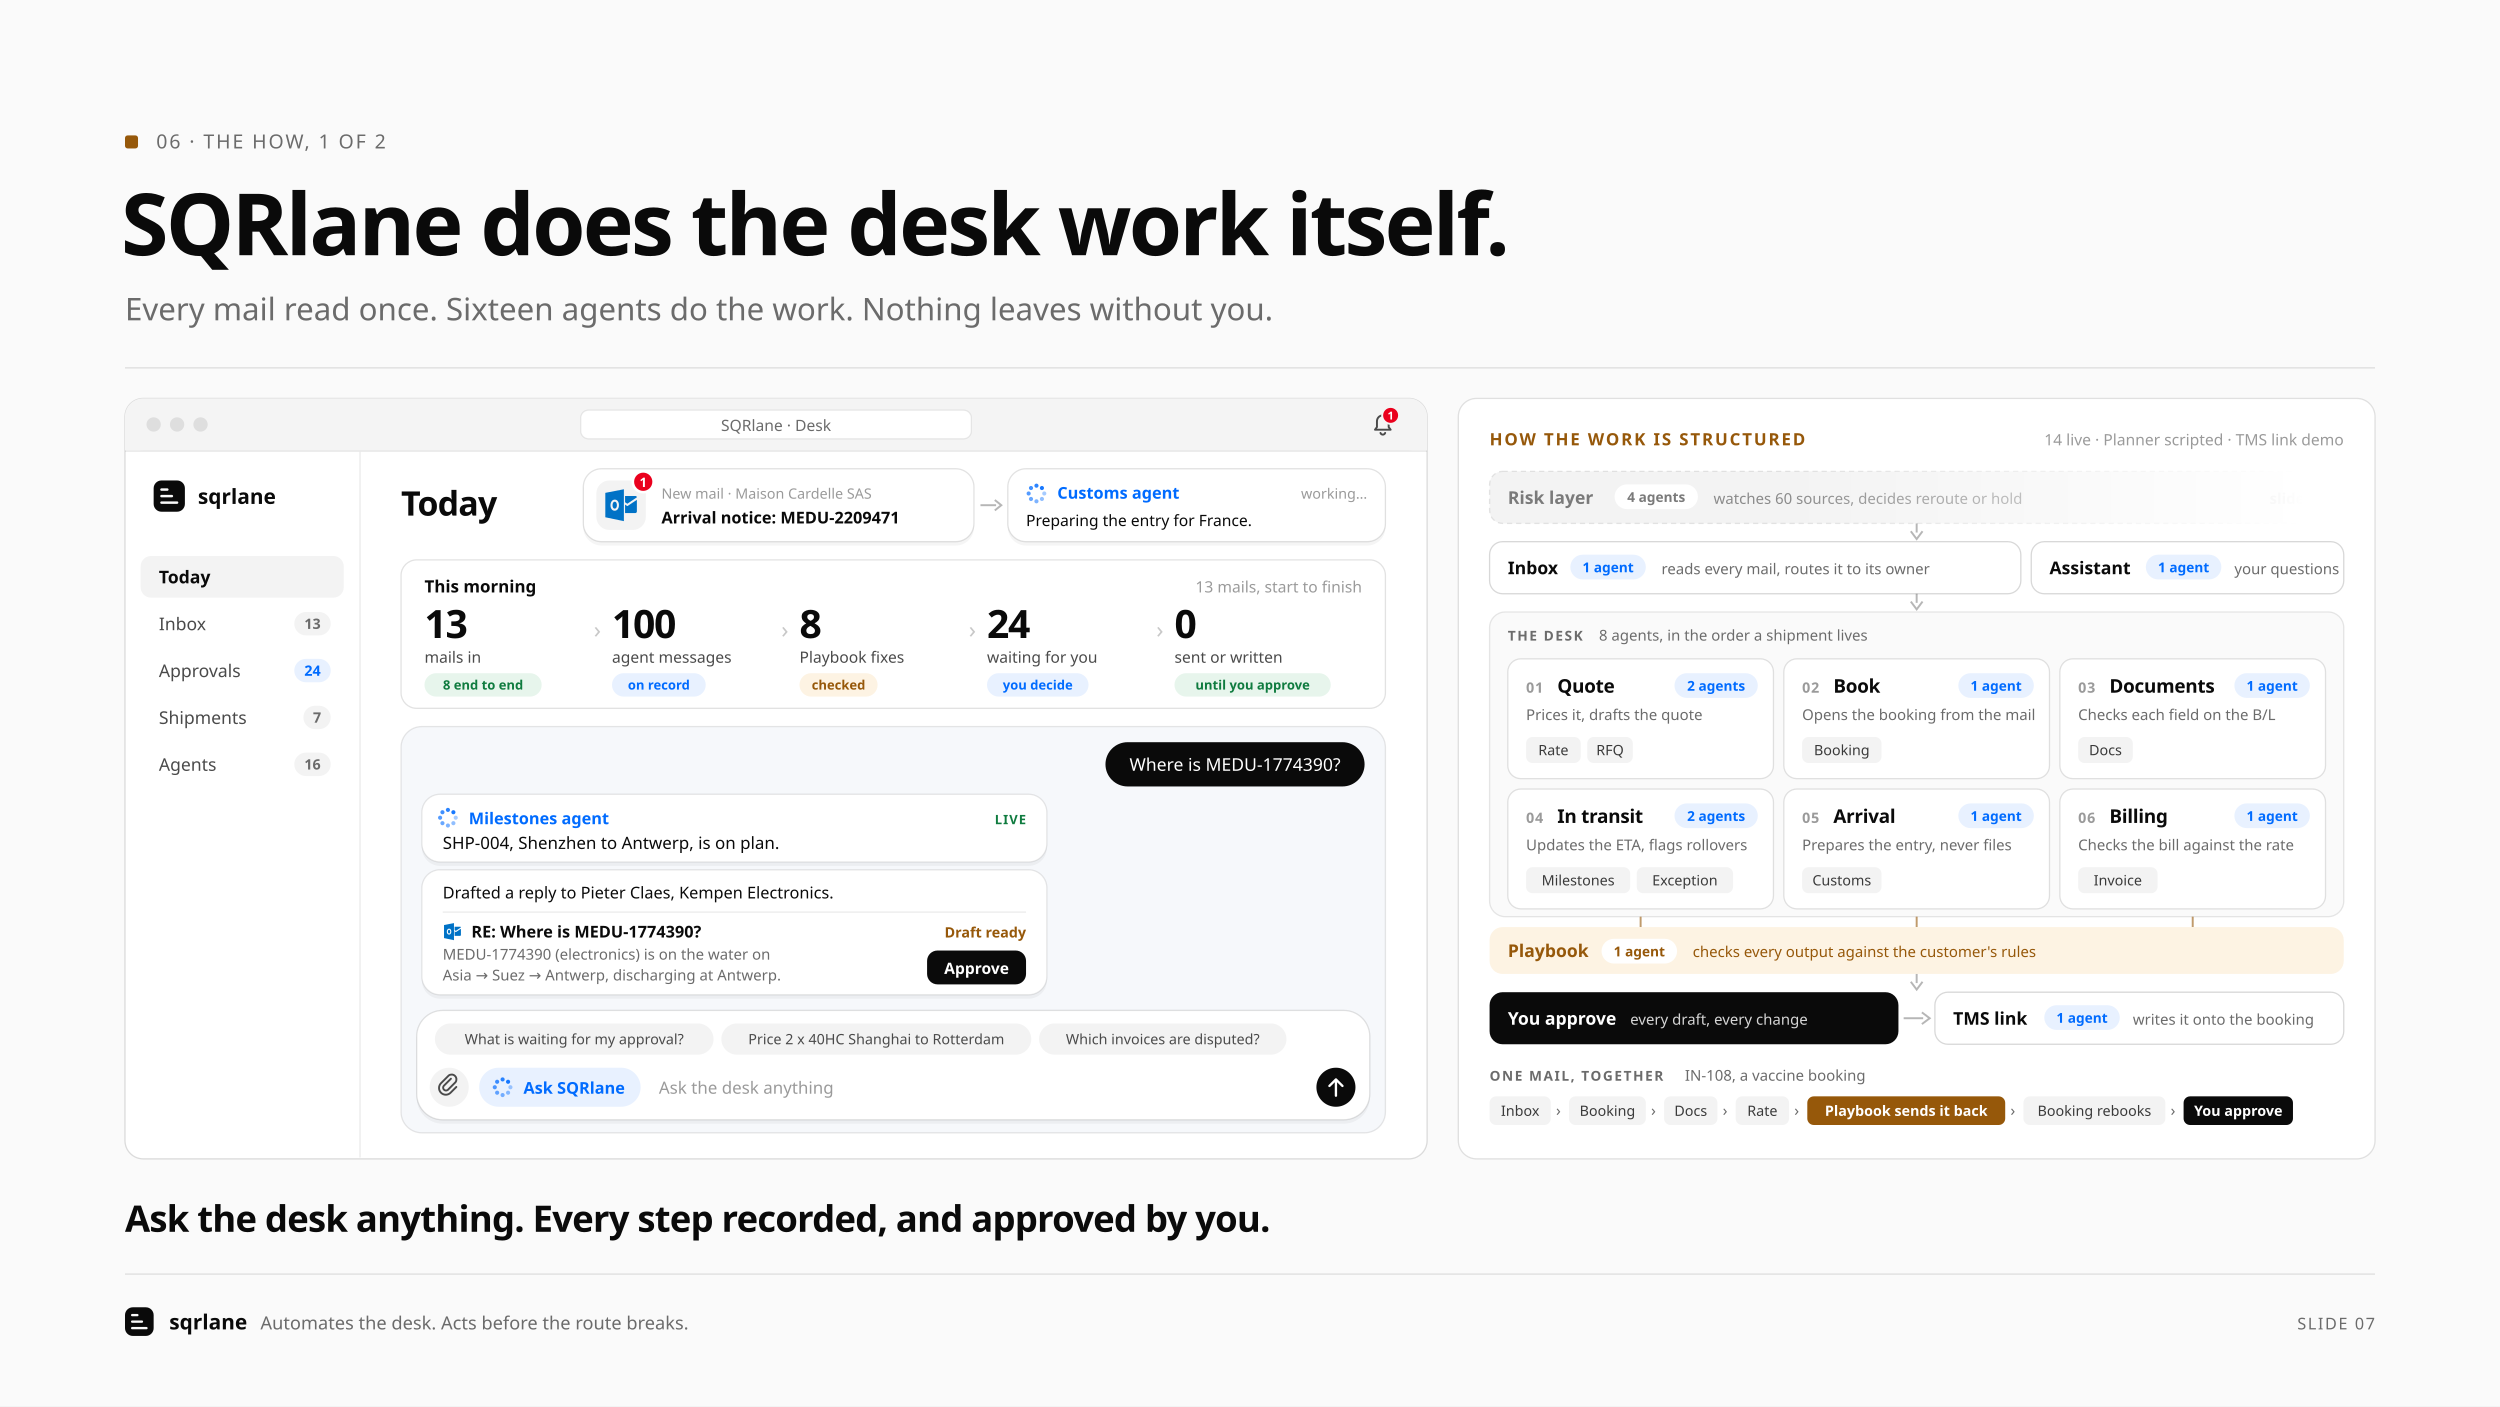
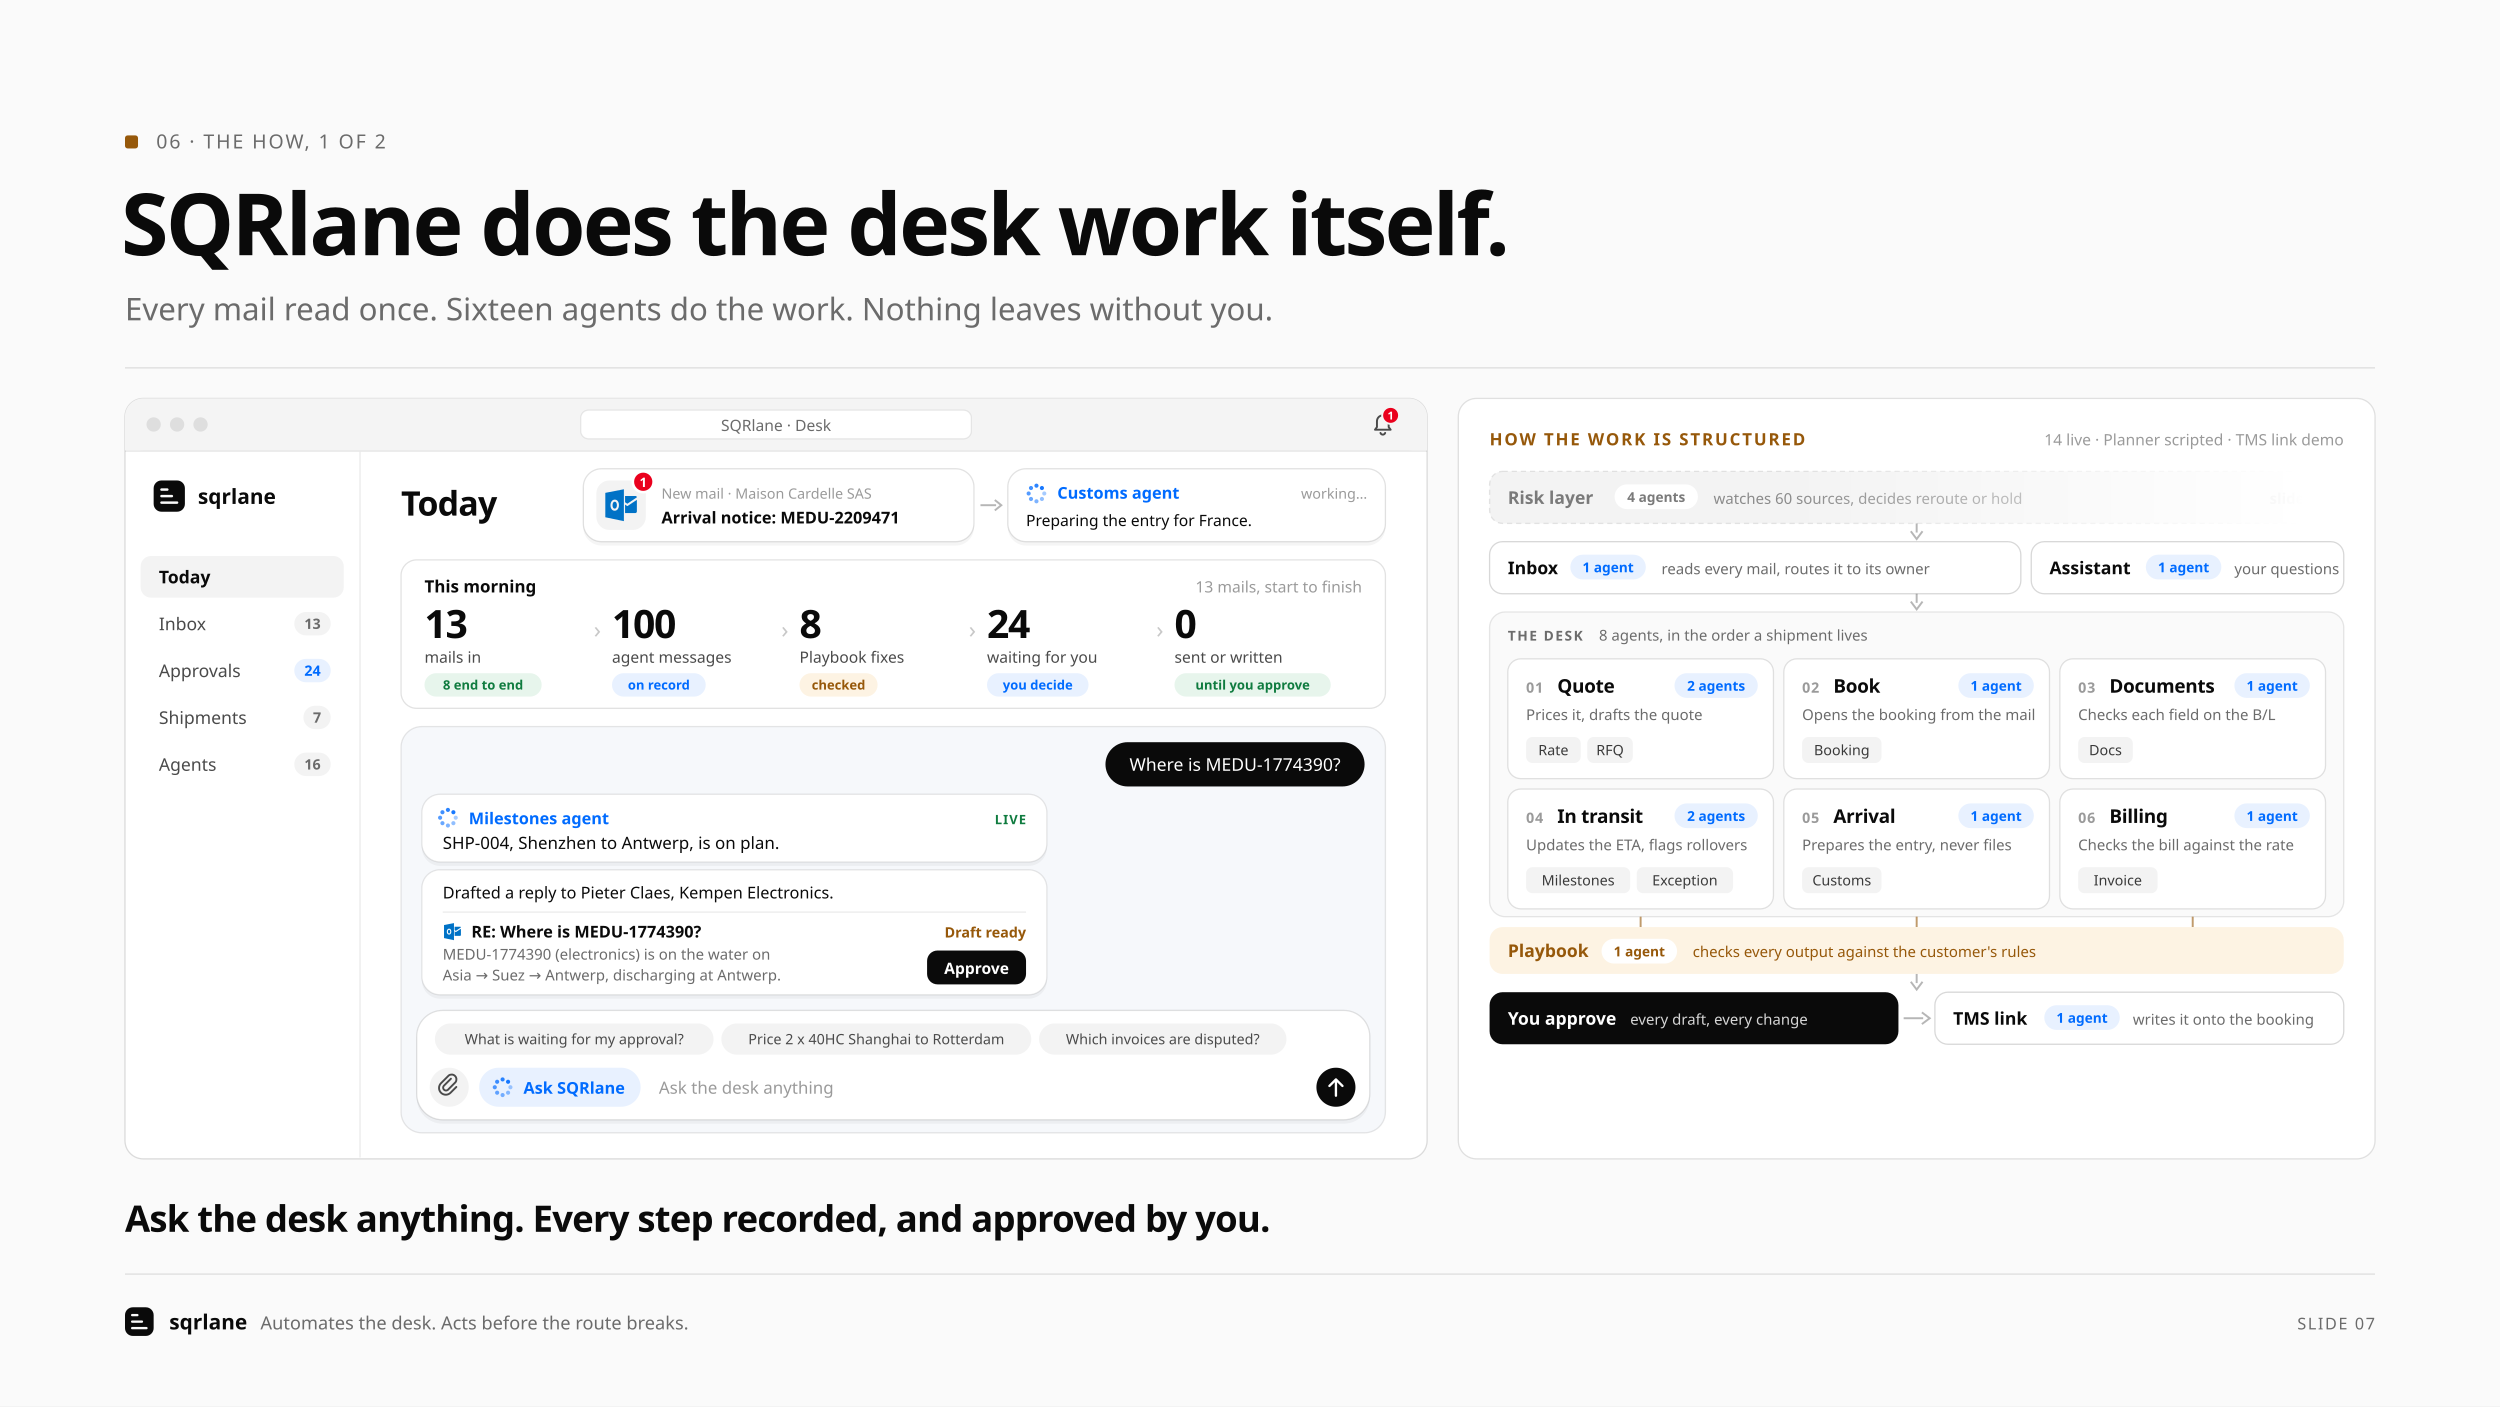
<svg xmlns="http://www.w3.org/2000/svg" width="1920" height="1080" viewBox="0 0 1920 1080">
  <rect id="background" x="0" y="0" width="1920" height="1080" fill="#FAFAFA" />
  <g id="header">
    <rect x="96" y="104" width="10" height="10" rx="2" fill="#96580A" />
    <text x="120" y="114" font-family="Geist" font-size="15" font-weight="500" fill="#6B6B6B" letter-spacing="1.44">06 · THE HOW, 1 OF 2</text>
    <text x="93" y="196" font-family="Geist" font-size="66" font-weight="600" fill="#0A0A0A" letter-spacing="-2">SQRlane does the desk work itself.</text>
    <text x="96" y="246" font-family="Geist" font-size="24" font-weight="400" fill="#6B6B6B">Every mail read once. Sixteen agents do the work. Nothing leaves without you.</text>
    <rect x="96" y="282" width="1728" height="1" fill="#0A0A0A" fill-opacity="0.12" />
  </g>
  <g id="dashboard">
    <rect x="96" y="306" width="1000" height="584" rx="14" fill="#FFFFFF" stroke="#0A0A0A" stroke-opacity="0.14" />
    <g id="window-bar">
      <rect x="96" y="306" width="1000" height="40" rx="14" fill="#F4F4F4" />
      <rect x="96" y="332" width="1000" height="14" fill="#F4F4F4" />
      <rect x="96" y="346" width="1000" height="1" fill="#0A0A0A" fill-opacity="0.09" />
      <circle cx="118" cy="326" r="5.5" fill="#DEDEDE" />
      <circle cx="136" cy="326" r="5.5" fill="#DEDEDE" />
      <circle cx="154" cy="326" r="5.5" fill="#DEDEDE" />
      <rect x="446.0" y="315" width="300" height="22" rx="6" fill="#FFFFFF" stroke="#0A0A0A" stroke-opacity="0.08" />
      <text x="596.0" y="331" font-family="Geist" font-size="12" font-weight="500" fill="#6B6B6B" text-anchor="middle">SQRlane · Desk</text>
    </g>
    <g id="sidebar">
      <rect x="276" y="347" width="1" height="542" fill="#0A0A0A" fill-opacity="0.08" />
      <rect x="118" y="369" width="24" height="24" rx="6" fill="#0A0A0A" />
      <path d="M124 386h12 M124 381h8 M124 376h4.5" stroke="#FAFAFA" stroke-width="1.9" stroke-linecap="round" fill="none" />
      <text x="152" y="387" font-family="Geist" font-size="16" font-weight="600" fill="#0A0A0A">sqrlane</text>
      <rect x="108" y="427" width="156" height="32" rx="8" fill="#F3F3F3" />
      <text x="122" y="448" font-family="Geist" font-size="13.5" font-weight="600" fill="#0A0A0A">Today</text>
      <text x="122" y="484" font-family="Geist" font-size="13.5" font-weight="500" fill="#4A4A4A">Inbox</text>
      <rect x="226" y="470" width="28" height="18" rx="9" fill="#F3F3F3" />
      <text x="240.0" y="483" font-family="Geist" font-size="11" font-weight="600" fill="#6B6B6B" text-anchor="middle">13</text>
      <text x="122" y="520" font-family="Geist" font-size="13.5" font-weight="500" fill="#4A4A4A">Approvals</text>
      <rect x="226" y="506" width="28" height="18" rx="9" fill="#E8F1FF" />
      <text x="240.0" y="519" font-family="Geist" font-size="11" font-weight="600" fill="#006BFF" text-anchor="middle">24</text>
      <text x="122" y="556" font-family="Geist" font-size="13.5" font-weight="500" fill="#4A4A4A">Shipments</text>
      <rect x="233" y="542" width="21" height="18" rx="9" fill="#F3F3F3" />
      <text x="243.5" y="555" font-family="Geist" font-size="11" font-weight="600" fill="#6B6B6B" text-anchor="middle">7</text>
      <text x="122" y="592" font-family="Geist" font-size="13.5" font-weight="500" fill="#4A4A4A">Agents</text>
      <rect x="226" y="578" width="28" height="18" rx="9" fill="#F3F3F3" />
      <text x="240.0" y="591" font-family="Geist" font-size="11" font-weight="600" fill="#6B6B6B" text-anchor="middle">16</text>
    </g>
    <g id="notifications">
      <path d="M1056 330 h12 l-1.5 -2 v-4.5 a4.5 4.5 0 0 0 -9 0 v4.5 z M1060.2 332.5 a1.9 1.9 0 0 0 3.6 0" stroke="#4A4A4A" stroke-width="1.5" fill="none" stroke-linejoin="round" stroke-linecap="round" />
      <circle cx="1068" cy="319" r="6.5" fill="#EA001D" stroke="#F4F4F4" stroke-width="1.5" />
      <text x="1068" y="322.2" font-family="Geist" font-size="8.5" font-weight="700" fill="#FFFFFF" text-anchor="middle">1</text>
    </g>
    <g id="page-header">
      <text x="308" y="396" font-family="Geist" font-size="26" font-weight="600" fill="#0A0A0A" letter-spacing="-0.6">Today</text>
    </g>
    <g id="popup-mail">
      <rect x="448" y="363" width="300" height="56" rx="14" fill="#0A0A0A" fill-opacity="0.04" />
      <rect x="448" y="360" width="300" height="56" rx="14" fill="#FFFFFF" stroke="#0A0A0A" stroke-opacity="0.12" />
      <rect x="458" y="369" width="38" height="38" rx="10" fill="#F3F3F3" />
      <g id="mark-outlook" transform="translate(463.0 374.0) scale(0.875)">
        <path fill="#0072c6" d="M19.484 7.937v5.477l1.916 1.205a.5.5 0 0 0 .21 0l8.238-5.554a1.174 1.174 0 0 0-.959-1.128Z" />
        <path fill="#0072c6" d="m19.484 15.457l1.747 1.2a.52.52 0 0 0 .543 0c-.3.181 8.073-5.378 8.073-5.378v10.066a1.408 1.408 0 0 1-1.49 1.555h-8.874zm-9.044-2.525a1.61 1.61 0 0 0-1.42.838a4.13 4.13 0 0 0-.526 2.218A4.05 4.05 0 0 0 9.02 18.2a1.6 1.6 0 0 0 2.771.022a4 4 0 0 0 .515-2.2a4.37 4.37 0 0 0-.5-2.281a1.54 1.54 0 0 0-1.366-.809" />
        <path fill="#0072c6" d="M2.153 5.155v21.427L18.453 30V2Zm10.908 14.336a3.23 3.23 0 0 1-2.7 1.361a3.19 3.19 0 0 1-2.64-1.318A5.46 5.46 0 0 1 6.706 16.1a5.87 5.87 0 0 1 1.036-3.616a3.27 3.27 0 0 1 2.744-1.384a3.12 3.12 0 0 1 2.61 1.321a5.64 5.64 0 0 1 1 3.484a5.76 5.76 0 0 1-1.035 3.586" />
      </g>
      <circle cx="494" cy="370" r="8" fill="#EA001D" stroke="#FFFFFF" stroke-width="2" />
      <text x="494" y="374" font-family="Geist" font-size="10" font-weight="700" fill="#FFFFFF" text-anchor="middle">1</text>
      <text x="508" y="383" font-family="Geist" font-size="11" font-weight="500" fill="#9A9A9A">New mail · Maison Cardelle SAS</text>
      <text x="508" y="402" font-family="Geist" font-size="12.5" font-weight="600" fill="#0A0A0A">Arrival notice: MEDU-2209471</text>
    </g>
    <path d="M753 388.0 L765 388.0" stroke="#0A0A0A" stroke-opacity="0.3" stroke-width="1.5" fill="none" />
    <path d="M764 384.0 L769 388.0 L764 392.0" stroke="#0A0A0A" stroke-opacity="0.3" stroke-width="1.5" fill="none" />
    <g id="popup-agent">
      <rect x="774" y="363" width="290" height="56" rx="14" fill="#0A0A0A" fill-opacity="0.04" />
      <rect x="774" y="360" width="290" height="56" rx="14" fill="#FFFFFF" stroke="#0A0A0A" stroke-opacity="0.12" />
      <circle cx="802.0" cy="379.0" r="1.6" fill="#006BFF" fill-opacity="0.35" />
      <circle cx="800.2" cy="383.2" r="1.6" fill="#006BFF" fill-opacity="0.43" />
      <circle cx="796.0" cy="385.0" r="1.6" fill="#006BFF" fill-opacity="0.51" />
      <circle cx="791.8" cy="383.2" r="1.6" fill="#006BFF" fill-opacity="0.59" />
      <circle cx="790.0" cy="379.0" r="1.6" fill="#006BFF" fill-opacity="0.67" />
      <circle cx="791.8" cy="374.8" r="1.6" fill="#006BFF" fill-opacity="0.75" />
      <circle cx="796.0" cy="373.0" r="1.6" fill="#006BFF" fill-opacity="0.83" />
      <circle cx="800.2" cy="374.8" r="1.6" fill="#006BFF" fill-opacity="0.91" />
      <text x="812" y="383" font-family="Geist" font-size="12.5" font-weight="600" fill="#006BFF">Customs agent</text>
      <text x="1050" y="383" font-family="Geist" font-size="11" font-weight="500" fill="#9A9A9A" text-anchor="end">working…</text>
      <text x="788" y="404" font-family="Geist" font-size="12" font-weight="400" fill="#0A0A0A">Preparing the entry for France.</text>
    </g>
    <g id="the-morning">
      <rect x="308" y="430" width="756" height="114" rx="12" fill="#FFFFFF" stroke="#0A0A0A" stroke-opacity="0.12" />
      <text x="326" y="455" font-family="Geist" font-size="13" font-weight="600" fill="#0A0A0A">This morning</text>
      <text x="1046" y="455" font-family="Geist" font-size="12" font-weight="400" fill="#9A9A9A" text-anchor="end">13 mails, start to finish</text>
      <text x="326.0" y="490" font-family="Geist" font-size="30" font-weight="600" fill="#0A0A0A" letter-spacing="-1">13</text>
      <text x="326.0" y="509" font-family="Geist" font-size="12" font-weight="500" fill="#4A4A4A">mails in</text>
      <rect x="326.0" y="517" width="90" height="18" rx="9.0" fill="#E7F5EC" />
      <text x="371.0" y="529.6" font-family="Geist" font-size="10" font-weight="600" fill="#0F7B3F" text-anchor="middle">8 end to end</text>
      <text x="456.0" y="490" font-family="Geist" font-size="18" font-weight="400" fill="#C8C8C8">›</text>
      <text x="470.0" y="490" font-family="Geist" font-size="30" font-weight="600" fill="#0A0A0A" letter-spacing="-1">100</text>
      <text x="470.0" y="509" font-family="Geist" font-size="12" font-weight="500" fill="#4A4A4A">agent messages</text>
      <rect x="470.0" y="517" width="72" height="18" rx="9.0" fill="#E8F1FF" />
      <text x="506.0" y="529.6" font-family="Geist" font-size="10" font-weight="600" fill="#006BFF" text-anchor="middle">on record</text>
      <text x="600.0" y="490" font-family="Geist" font-size="18" font-weight="400" fill="#C8C8C8">›</text>
      <text x="614.0" y="490" font-family="Geist" font-size="30" font-weight="600" fill="#0A0A0A" letter-spacing="-1">8</text>
      <text x="614.0" y="509" font-family="Geist" font-size="12" font-weight="500" fill="#4A4A4A">Playbook fixes</text>
      <rect x="614.0" y="517" width="60" height="18" rx="9.0" fill="#FDF3E3" />
      <text x="644.0" y="529.6" font-family="Geist" font-size="10" font-weight="600" fill="#96580A" text-anchor="middle">checked</text>
      <text x="744.0" y="490" font-family="Geist" font-size="18" font-weight="400" fill="#C8C8C8">›</text>
      <text x="758.0" y="490" font-family="Geist" font-size="30" font-weight="600" fill="#0A0A0A" letter-spacing="-1">24</text>
      <text x="758.0" y="509" font-family="Geist" font-size="12" font-weight="500" fill="#4A4A4A">waiting for you</text>
      <rect x="758.0" y="517" width="78" height="18" rx="9.0" fill="#E8F1FF" />
      <text x="797.0" y="529.6" font-family="Geist" font-size="10" font-weight="600" fill="#006BFF" text-anchor="middle">you decide</text>
      <text x="888.0" y="490" font-family="Geist" font-size="18" font-weight="400" fill="#C8C8C8">›</text>
      <text x="902.0" y="490" font-family="Geist" font-size="30" font-weight="600" fill="#0A0A0A" letter-spacing="-1">0</text>
      <text x="902.0" y="509" font-family="Geist" font-size="12" font-weight="500" fill="#4A4A4A">sent or written</text>
      <rect x="902.0" y="517" width="120" height="18" rx="9.0" fill="#E7F5EC" />
      <text x="962.0" y="529.6" font-family="Geist" font-size="10" font-weight="600" fill="#0F7B3F" text-anchor="middle">until you approve</text>
    </g>
    <g id="chat-window">
      <rect x="308" y="558" width="756" height="312" rx="16" fill="#F6F8FB" stroke="#0A0A0A" stroke-opacity="0.10" />
      <g id="chat-question">
        <rect x="849" y="570" width="199" height="34" rx="17" fill="#0A0A0A" />
        <text x="948.5" y="592" font-family="Geist" font-size="13.5" font-weight="500" fill="#FFFFFF" text-anchor="middle">Where is MEDU-1774390?</text>
      </g>
      <g id="chat-answer">
        <rect x="324" y="613" width="480" height="52" rx="14" fill="#0A0A0A" fill-opacity="0.04" />
        <rect x="324" y="610" width="480" height="52" rx="14" fill="#FFFFFF" stroke="#0A0A0A" stroke-opacity="0.1" />
        <circle cx="350.0" cy="628.0" r="1.6" fill="#006BFF" fill-opacity="0.35" />
        <circle cx="348.2" cy="632.2" r="1.6" fill="#006BFF" fill-opacity="0.43" />
        <circle cx="344.0" cy="634.0" r="1.6" fill="#006BFF" fill-opacity="0.51" />
        <circle cx="339.8" cy="632.2" r="1.6" fill="#006BFF" fill-opacity="0.59" />
        <circle cx="338.0" cy="628.0" r="1.6" fill="#006BFF" fill-opacity="0.67" />
        <circle cx="339.8" cy="623.8" r="1.6" fill="#006BFF" fill-opacity="0.75" />
        <circle cx="344.0" cy="622.0" r="1.6" fill="#006BFF" fill-opacity="0.83" />
        <circle cx="348.2" cy="623.8" r="1.6" fill="#006BFF" fill-opacity="0.91" />
        <text x="360" y="633" font-family="Geist" font-size="12.5" font-weight="600" fill="#006BFF">Milestones agent</text>
        <text x="788" y="633" font-family="Geist" font-size="10" font-weight="700" fill="#0F7B3F" text-anchor="end" letter-spacing="0.8">LIVE</text>
        <text x="340" y="652" font-family="Geist" font-size="13" font-weight="400" fill="#0A0A0A">SHP-004, Shenzhen to Antwerp, is on plan.</text>
      </g>
      <g id="chat-draft">
        <rect x="324" y="671" width="480" height="96" rx="14" fill="#0A0A0A" fill-opacity="0.04" />
        <rect x="324" y="668" width="480" height="96" rx="14" fill="#FFFFFF" stroke="#0A0A0A" stroke-opacity="0.1" />
        <text x="340" y="690" font-family="Geist" font-size="12.5" font-weight="500" fill="#0A0A0A">Drafted a reply to Pieter Claes, Kempen Electronics.</text>
        <rect x="340" y="700" width="448" height="1" fill="#0A0A0A" fill-opacity="0.08" />
        <g id="mark-outlook" transform="translate(340.0 708.0) scale(0.4688)">
          <path fill="#0072c6" d="M19.484 7.937v5.477l1.916 1.205a.5.5 0 0 0 .21 0l8.238-5.554a1.174 1.174 0 0 0-.959-1.128Z" />
          <path fill="#0072c6" d="m19.484 15.457l1.747 1.2a.52.52 0 0 0 .543 0c-.3.181 8.073-5.378 8.073-5.378v10.066a1.408 1.408 0 0 1-1.49 1.555h-8.874zm-9.044-2.525a1.61 1.61 0 0 0-1.42.838a4.13 4.13 0 0 0-.526 2.218A4.05 4.05 0 0 0 9.02 18.2a1.6 1.6 0 0 0 2.771.022a4 4 0 0 0 .515-2.2a4.37 4.37 0 0 0-.5-2.281a1.54 1.54 0 0 0-1.366-.809" />
          <path fill="#0072c6" d="M2.153 5.155v21.427L18.453 30V2Zm10.908 14.336a3.23 3.23 0 0 1-2.7 1.361a3.19 3.19 0 0 1-2.64-1.318A5.46 5.46 0 0 1 6.706 16.1a5.87 5.87 0 0 1 1.036-3.616a3.27 3.27 0 0 1 2.744-1.384a3.12 3.12 0 0 1 2.61 1.321a5.64 5.64 0 0 1 1 3.484a5.76 5.76 0 0 1-1.035 3.586" />
        </g>
        <text x="362" y="720" font-family="Geist" font-size="12.5" font-weight="600" fill="#0A0A0A">RE: Where is MEDU-1774390?</text>
        <text x="340" y="737" font-family="Geist" font-size="11.5" font-weight="400" fill="#6B6B6B">MEDU-1774390 (electronics) is on the water on</text>
        <text x="340" y="753" font-family="Geist" font-size="11.5" font-weight="400" fill="#6B6B6B">Asia → Suez → Antwerp, discharging at Antwerp.</text>
        <text x="788" y="720" font-family="Geist" font-size="11" font-weight="600" fill="#96580A" text-anchor="end">Draft ready</text>
        <rect x="712" y="730" width="76" height="26" rx="8" fill="#0A0A0A" />
        <text x="750" y="748" font-family="Geist" font-size="12" font-weight="600" fill="#FFFFFF" text-anchor="middle">Approve</text>
      </g>
      <g id="chat-input">
        <rect x="320" y="779" width="732" height="84" rx="20" fill="#0A0A0A" fill-opacity="0.04" />
        <rect x="320" y="776" width="732" height="84" rx="20" fill="#FFFFFF" stroke="#0A0A0A" stroke-opacity="0.12" />
        <rect x="334" y="786" width="214" height="24" rx="12" fill="#F3F3F3" />
        <text x="441.0" y="802" font-family="Geist" font-size="11" font-weight="500" fill="#4A4A4A" text-anchor="middle">What is waiting for my approval?</text>
        <rect x="554" y="786" width="238" height="24" rx="12" fill="#F3F3F3" />
        <text x="673.0" y="802" font-family="Geist" font-size="11" font-weight="500" fill="#4A4A4A" text-anchor="middle">Price 2 x 40HC Shanghai to Rotterdam</text>
        <rect x="798" y="786" width="190" height="24" rx="12" fill="#F3F3F3" />
        <text x="893.0" y="802" font-family="Geist" font-size="11" font-weight="500" fill="#4A4A4A" text-anchor="middle">Which invoices are disputed?</text>
        <rect x="330" y="820" width="30" height="30" rx="15" fill="#F3F3F3" />
        <path d="M350 830 l-7.5 7.5 a3 3 0 0 0 4.2 4.2 l8 -8 a5 5 0 0 0 -7 -7 l-8 8 a7 7 0 0 0 9.9 9.9 l6 -6" transform="translate(-2 -2) scale(0.74) translate(120.7 292.2)" stroke="#4A4A4A" stroke-width="2" fill="none" stroke-linecap="round" />
        <rect x="368" y="820" width="124" height="30" rx="15" fill="#E8F1FF" />
        <circle cx="392.0" cy="835.0" r="1.6" fill="#006BFF" fill-opacity="0.35" />
        <circle cx="390.2" cy="839.2" r="1.6" fill="#006BFF" fill-opacity="0.43" />
        <circle cx="386.0" cy="841.0" r="1.6" fill="#006BFF" fill-opacity="0.51" />
        <circle cx="381.8" cy="839.2" r="1.6" fill="#006BFF" fill-opacity="0.59" />
        <circle cx="380.0" cy="835.0" r="1.6" fill="#006BFF" fill-opacity="0.67" />
        <circle cx="381.8" cy="830.8" r="1.6" fill="#006BFF" fill-opacity="0.75" />
        <circle cx="386.0" cy="829.0" r="1.6" fill="#006BFF" fill-opacity="0.83" />
        <circle cx="390.2" cy="830.8" r="1.6" fill="#006BFF" fill-opacity="0.91" />
        <text x="402" y="840" font-family="Geist" font-size="12.5" font-weight="600" fill="#006BFF">Ask SQRlane</text>
        <text x="506" y="840" font-family="Geist" font-size="13" font-weight="400" fill="#9A9A9A">Ask the desk anything</text>
        <circle cx="1026" cy="835" r="15" fill="#0A0A0A" />
        <path d="M1026 841.5 v-12.5 M1021 834 l5 -5 l5 5" stroke="#FFFFFF" stroke-width="1.8" fill="none" stroke-linecap="round" stroke-linejoin="round" />
      </g>
    </g>
  </g>
  <g id="how-the-work-is-structured">
    <rect x="1120" y="306" width="704" height="584" rx="14" fill="#FFFFFF" stroke="#0A0A0A" stroke-opacity="0.12" />
    <text x="1144" y="342" font-family="Geist" font-size="13" font-weight="600" fill="#96580A" letter-spacing="1.4">HOW THE WORK IS STRUCTURED</text>
    <text x="1800" y="342" font-family="Geist" font-size="12" font-weight="500" fill="#9A9A9A" text-anchor="end">14 live · Planner scripted · TMS link demo</text>
    <g id="risk-layer">
      <rect x="1144" y="362" width="656" height="40" rx="10" fill="#F3F3F3" stroke="#0A0A0A" stroke-opacity="0.10" stroke-dasharray="4 3" />
      <text x="1158" y="387" font-family="Geist" font-size="13.5" font-weight="600" fill="#7A7A7A">Risk layer</text>
      <rect x="1240" y="372" width="64" height="19" rx="9.5" fill="#FFFFFF" />
      <text x="1272.0" y="385.5" font-family="Geist" font-size="10.5" font-weight="600" fill="#7A7A7A" text-anchor="middle">4 agents</text>
      <text x="1316" y="387" font-family="Geist" font-size="11.5" font-weight="400" fill="#8A8A8A">watches 60 sources, decides reroute or hold</text>
      <text x="1786" y="387" font-family="Geist" font-size="11.5" font-weight="600" fill="#8A8A8A" text-anchor="end">slide 08</text>
      <defs>
        <linearGradient id="risk-fade" x1="0" y1="0" x2="1" y2="0">
          <stop offset="0.35" stop-color="#FFFFFF" stop-opacity="0" />
          <stop offset="0.95" stop-color="#FFFFFF" stop-opacity="1" />
        </linearGradient>
      </defs>
      <rect x="1142" y="360" width="660" height="44" fill="url(#risk-fade)" />
    </g>
    <path d="M1472.0 402 L1472.0 409" stroke="#0A0A0A" stroke-opacity="0.3" stroke-width="1.5" fill="none" />
    <path d="M1467.5 408 L1472.0 414 L1476.5 408" stroke="#0A0A0A" stroke-opacity="0.3" stroke-width="1.5" fill="none" />
    <g id="front-doors">
      <rect x="1144" y="416" width="408" height="40" rx="10" fill="#FFFFFF" stroke="#0A0A0A" stroke-opacity="0.16" />
      <text x="1158" y="441" font-family="Geist" font-size="13.5" font-weight="600" fill="#0A0A0A">Inbox</text>
      <rect x="1206" y="426" width="58" height="19" rx="9.5" fill="#E8F1FF" />
      <text x="1235.0" y="439.5" font-family="Geist" font-size="10.5" font-weight="600" fill="#006BFF" text-anchor="middle">1 agent</text>
      <text x="1276" y="441" font-family="Geist" font-size="11.5" font-weight="400" fill="#6B6B6B">reads every mail, routes it to its owner</text>
      <rect x="1560" y="416" width="240" height="40" rx="10" fill="#FFFFFF" stroke="#0A0A0A" stroke-opacity="0.16" />
      <text x="1574" y="441" font-family="Geist" font-size="13.5" font-weight="600" fill="#0A0A0A">Assistant</text>
      <rect x="1648" y="426" width="58" height="19" rx="9.5" fill="#E8F1FF" />
      <text x="1677.0" y="439.5" font-family="Geist" font-size="10.5" font-weight="600" fill="#006BFF" text-anchor="middle">1 agent</text>
      <text x="1716" y="441" font-family="Geist" font-size="11.5" font-weight="400" fill="#6B6B6B">your questions</text>
    </g>
    <path d="M1472.0 456 L1472.0 463" stroke="#0A0A0A" stroke-opacity="0.3" stroke-width="1.5" fill="none" />
    <path d="M1467.5 462 L1472.0 468 L1476.5 462" stroke="#0A0A0A" stroke-opacity="0.3" stroke-width="1.5" fill="none" />
    <g id="the-desk">
      <rect x="1144" y="470" width="656" height="234" rx="12" fill="#FAFAFA" stroke="#0A0A0A" stroke-opacity="0.10" />
      <text x="1158" y="492" font-family="Geist" font-size="10.5" font-weight="700" fill="#6B6B6B" letter-spacing="1.2">THE DESK</text>
      <text x="1228" y="492" font-family="Geist" font-size="11.5" font-weight="400" fill="#6B6B6B">8 agents, in the order a shipment lives</text>
      <g id="stage-quote">
        <rect x="1158.0" y="506" width="204.0" height="92" rx="10" fill="#FFFFFF" stroke="#0A0A0A" stroke-opacity="0.12" />
        <text x="1172.0" y="532" font-family="Geist" font-size="11" font-weight="700" fill="#9A9A9A" letter-spacing="0.6">01</text>
        <text x="1196.0" y="532" font-family="Geist" font-size="14.5" font-weight="600" fill="#0A0A0A" letter-spacing="-0.2">Quote</text>
        <rect x="1286.0" y="517" width="64" height="19" rx="9.5" fill="#E8F1FF" />
        <text x="1318.0" y="530.5" font-family="Geist" font-size="10.5" font-weight="600" fill="#006BFF" text-anchor="middle">2 agents</text>
        <text x="1172.0" y="553" font-family="Geist" font-size="11.5" font-weight="400" fill="#6B6B6B">Prices it, drafts the quote</text>
        <rect x="1172.0" y="566" width="42" height="20" rx="5" fill="#F3F3F3" />
        <text x="1193.0" y="580" font-family="Geist" font-size="11" font-weight="500" fill="#3A3A3A" text-anchor="middle">Rate</text>
        <rect x="1219.0" y="566" width="35" height="20" rx="5" fill="#F3F3F3" />
        <text x="1236.5" y="580" font-family="Geist" font-size="11" font-weight="500" fill="#3A3A3A" text-anchor="middle">RFQ</text>
      </g>
      <g id="stage-book">
        <rect x="1370.0" y="506" width="204.0" height="92" rx="10" fill="#FFFFFF" stroke="#0A0A0A" stroke-opacity="0.12" />
        <text x="1384.0" y="532" font-family="Geist" font-size="11" font-weight="700" fill="#9A9A9A" letter-spacing="0.6">02</text>
        <text x="1408.0" y="532" font-family="Geist" font-size="14.5" font-weight="600" fill="#0A0A0A" letter-spacing="-0.2">Book</text>
        <rect x="1504.0" y="517" width="58" height="19" rx="9.5" fill="#E8F1FF" />
        <text x="1533.0" y="530.5" font-family="Geist" font-size="10.5" font-weight="600" fill="#006BFF" text-anchor="middle">1 agent</text>
        <text x="1384.0" y="553" font-family="Geist" font-size="11.5" font-weight="400" fill="#6B6B6B">Opens the booking from the mail</text>
        <rect x="1384.0" y="566" width="61" height="20" rx="5" fill="#F3F3F3" />
        <text x="1414.5" y="580" font-family="Geist" font-size="11" font-weight="500" fill="#3A3A3A" text-anchor="middle">Booking</text>
      </g>
      <g id="stage-documents">
        <rect x="1582.0" y="506" width="204.0" height="92" rx="10" fill="#FFFFFF" stroke="#0A0A0A" stroke-opacity="0.12" />
        <text x="1596.0" y="532" font-family="Geist" font-size="11" font-weight="700" fill="#9A9A9A" letter-spacing="0.6">03</text>
        <text x="1620.0" y="532" font-family="Geist" font-size="14.5" font-weight="600" fill="#0A0A0A" letter-spacing="-0.2">Documents</text>
        <rect x="1716.0" y="517" width="58" height="19" rx="9.5" fill="#E8F1FF" />
        <text x="1745.0" y="530.5" font-family="Geist" font-size="10.5" font-weight="600" fill="#006BFF" text-anchor="middle">1 agent</text>
        <text x="1596.0" y="553" font-family="Geist" font-size="11.5" font-weight="400" fill="#6B6B6B">Checks each field on the B/L</text>
        <rect x="1596.0" y="566" width="42" height="20" rx="5" fill="#F3F3F3" />
        <text x="1617.0" y="580" font-family="Geist" font-size="11" font-weight="500" fill="#3A3A3A" text-anchor="middle">Docs</text>
      </g>
      <g id="stage-in-transit">
        <rect x="1158.0" y="606" width="204.0" height="92" rx="10" fill="#FFFFFF" stroke="#0A0A0A" stroke-opacity="0.12" />
        <text x="1172.0" y="632" font-family="Geist" font-size="11" font-weight="700" fill="#9A9A9A" letter-spacing="0.6">04</text>
        <text x="1196.0" y="632" font-family="Geist" font-size="14.5" font-weight="600" fill="#0A0A0A" letter-spacing="-0.2">In transit</text>
        <rect x="1286.0" y="617" width="64" height="19" rx="9.5" fill="#E8F1FF" />
        <text x="1318.0" y="630.5" font-family="Geist" font-size="10.5" font-weight="600" fill="#006BFF" text-anchor="middle">2 agents</text>
        <text x="1172.0" y="653" font-family="Geist" font-size="11.5" font-weight="400" fill="#6B6B6B">Updates the ETA, flags rollovers</text>
        <rect x="1172.0" y="666" width="80" height="20" rx="5" fill="#F3F3F3" />
        <text x="1212.0" y="680" font-family="Geist" font-size="11" font-weight="500" fill="#3A3A3A" text-anchor="middle">Milestones</text>
        <rect x="1257.0" y="666" width="74" height="20" rx="5" fill="#F3F3F3" />
        <text x="1294.0" y="680" font-family="Geist" font-size="11" font-weight="500" fill="#3A3A3A" text-anchor="middle">Exception</text>
      </g>
      <g id="stage-arrival">
        <rect x="1370.0" y="606" width="204.0" height="92" rx="10" fill="#FFFFFF" stroke="#0A0A0A" stroke-opacity="0.12" />
        <text x="1384.0" y="632" font-family="Geist" font-size="11" font-weight="700" fill="#9A9A9A" letter-spacing="0.6">05</text>
        <text x="1408.0" y="632" font-family="Geist" font-size="14.5" font-weight="600" fill="#0A0A0A" letter-spacing="-0.2">Arrival</text>
        <rect x="1504.0" y="617" width="58" height="19" rx="9.5" fill="#E8F1FF" />
        <text x="1533.0" y="630.5" font-family="Geist" font-size="10.5" font-weight="600" fill="#006BFF" text-anchor="middle">1 agent</text>
        <text x="1384.0" y="653" font-family="Geist" font-size="11.5" font-weight="400" fill="#6B6B6B">Prepares the entry, never files</text>
        <rect x="1384.0" y="666" width="61" height="20" rx="5" fill="#F3F3F3" />
        <text x="1414.5" y="680" font-family="Geist" font-size="11" font-weight="500" fill="#3A3A3A" text-anchor="middle">Customs</text>
      </g>
      <g id="stage-billing">
        <rect x="1582.0" y="606" width="204.0" height="92" rx="10" fill="#FFFFFF" stroke="#0A0A0A" stroke-opacity="0.12" />
        <text x="1596.0" y="632" font-family="Geist" font-size="11" font-weight="700" fill="#9A9A9A" letter-spacing="0.6">06</text>
        <text x="1620.0" y="632" font-family="Geist" font-size="14.5" font-weight="600" fill="#0A0A0A" letter-spacing="-0.2">Billing</text>
        <rect x="1716.0" y="617" width="58" height="19" rx="9.5" fill="#E8F1FF" />
        <text x="1745.0" y="630.5" font-family="Geist" font-size="10.5" font-weight="600" fill="#006BFF" text-anchor="middle">1 agent</text>
        <text x="1596.0" y="653" font-family="Geist" font-size="11.5" font-weight="400" fill="#6B6B6B">Checks the bill against the rate</text>
        <rect x="1596.0" y="666" width="61" height="20" rx="5" fill="#F3F3F3" />
        <text x="1626.5" y="680" font-family="Geist" font-size="11" font-weight="500" fill="#3A3A3A" text-anchor="middle">Invoice</text>
      </g>
    </g>
    <path d="M1260.0 704 L1260.0 712" stroke="#96580A" stroke-opacity="0.6" stroke-width="1.5" fill="none" />
    <path d="M1472.0 704 L1472.0 712" stroke="#96580A" stroke-opacity="0.6" stroke-width="1.5" fill="none" />
    <path d="M1684.0 704 L1684.0 712" stroke="#96580A" stroke-opacity="0.6" stroke-width="1.5" fill="none" />
    <g id="playbook">
      <rect x="1144" y="712" width="656" height="36" rx="10" fill="#FDF3E3" />
      <text x="1158" y="735" font-family="Geist" font-size="13.5" font-weight="600" fill="#96580A">Playbook</text>
      <rect x="1230" y="721" width="58" height="19" rx="9.5" fill="#FFFFFF" />
      <text x="1259.0" y="734.5" font-family="Geist" font-size="10.5" font-weight="600" fill="#96580A" text-anchor="middle">1 agent</text>
      <text x="1300" y="735" font-family="Geist" font-size="11.5" font-weight="400" fill="#96580A">checks every output against the customer's rules</text>
    </g>
    <path d="M1472.0 748 L1472.0 755" stroke="#0A0A0A" stroke-opacity="0.3" stroke-width="1.5" fill="none" />
    <path d="M1467.5 754 L1472.0 760 L1476.5 754" stroke="#0A0A0A" stroke-opacity="0.3" stroke-width="1.5" fill="none" />
    <g id="gate-and-record">
      <rect x="1144" y="762" width="314.0" height="40" rx="10" fill="#0A0A0A" />
      <text x="1158" y="787" font-family="Geist" font-size="13.5" font-weight="700" fill="#FFFFFF">You approve</text>
      <text x="1252" y="787" font-family="Geist" font-size="11.5" font-weight="400" fill="#D6D6D6">every draft, every change</text>
      <path d="M1462.0 782 L1477.0 782" stroke="#0A0A0A" stroke-opacity="0.3" stroke-width="1.5" fill="none" />
      <path d="M1476.0 777.5 L1482.0 782 L1476.0 786.5" stroke="#0A0A0A" stroke-opacity="0.3" stroke-width="1.5" fill="none" />
      <rect x="1486.0" y="762" width="314.0" height="40" rx="10" fill="#FFFFFF" stroke="#0A0A0A" stroke-opacity="0.16" />
      <text x="1500.0" y="787" font-family="Geist" font-size="13.5" font-weight="600" fill="#0A0A0A">TMS link</text>
      <rect x="1570.0" y="772" width="58" height="19" rx="9.5" fill="#E8F1FF" />
      <text x="1599.0" y="785.5" font-family="Geist" font-size="10.5" font-weight="600" fill="#006BFF" text-anchor="middle">1 agent</text>
      <text x="1638.0" y="787" font-family="Geist" font-size="11.5" font-weight="400" fill="#6B6B6B">writes it onto the booking</text>
    </g>
-     <g id="worked-together">
-       <text x="1144" y="830" font-family="Geist" font-size="10.5" font-weight="700" fill="#6B6B6B" letter-spacing="1.2">ONE MAIL, TOGETHER</text>
-       <text x="1294" y="830" font-family="Geist" font-size="11.5" font-weight="400" fill="#6B6B6B">IN-108, a vaccine booking</text>
-       <rect x="1144" y="842" width="47" height="22" rx="5" fill="#F3F3F3" />
-       <text x="1167.5" y="857" font-family="Geist" font-size="11" font-weight="500" fill="#3A3A3A" text-anchor="middle">Inbox</text>
-       <text x="1195" y="857" font-family="Geist" font-size="12" font-weight="500" fill="#6B6B6B">›</text>
-       <rect x="1205" y="842" width="59" height="22" rx="5" fill="#F3F3F3" />
-       <text x="1234.5" y="857" font-family="Geist" font-size="11" font-weight="500" fill="#3A3A3A" text-anchor="middle">Booking</text>
-       <text x="1268" y="857" font-family="Geist" font-size="12" font-weight="500" fill="#6B6B6B">›</text>
-       <rect x="1278" y="842" width="41" height="22" rx="5" fill="#F3F3F3" />
-       <text x="1298.5" y="857" font-family="Geist" font-size="11" font-weight="500" fill="#3A3A3A" text-anchor="middle">Docs</text>
-       <text x="1323" y="857" font-family="Geist" font-size="12" font-weight="500" fill="#6B6B6B">›</text>
-       <rect x="1333" y="842" width="41" height="22" rx="5" fill="#F3F3F3" />
-       <text x="1353.5" y="857" font-family="Geist" font-size="11" font-weight="500" fill="#3A3A3A" text-anchor="middle">Rate</text>
-       <text x="1378" y="857" font-family="Geist" font-size="12" font-weight="500" fill="#6B6B6B">›</text>
-       <rect x="1388" y="842" width="152" height="22" rx="5" fill="#96580A" />
-       <text x="1464.0" y="857" font-family="Geist" font-size="11" font-weight="600" fill="#FFFFFF" text-anchor="middle">Playbook sends it back</text>
-       <text x="1544" y="857" font-family="Geist" font-size="12" font-weight="500" fill="#6B6B6B">›</text>
-       <rect x="1554" y="842" width="109" height="22" rx="5" fill="#F3F3F3" />
-       <text x="1608.5" y="857" font-family="Geist" font-size="11" font-weight="500" fill="#3A3A3A" text-anchor="middle">Booking rebooks</text>
-       <text x="1667" y="857" font-family="Geist" font-size="12" font-weight="500" fill="#6B6B6B">›</text>
-       <rect x="1677" y="842" width="84" height="22" rx="5" fill="#0A0A0A" />
-       <text x="1719.0" y="857" font-family="Geist" font-size="11" font-weight="600" fill="#FFFFFF" text-anchor="middle">You approve</text>
-     </g>
  </g>
  <text x="96" y="946" font-family="Geist" font-size="28" font-weight="600" fill="#0A0A0A" letter-spacing="-0.6">Ask the desk anything. Every step recorded, and approved by you.</text>
  <g id="footer">
    <rect x="96" y="978" width="1728" height="1" fill="#0A0A0A" fill-opacity="0.12" />
    <rect x="96" y="1004" width="22" height="22" rx="6" fill="#0A0A0A" />
    <path d="M101.5 1020h11 M101.5 1015h7.5 M101.5 1010h4" stroke="#FAFAFA" stroke-width="1.8" stroke-linecap="round" fill="none" />
    <text x="130" y="1021" font-family="Geist" font-size="16" font-weight="600" fill="#0A0A0A">sqrlane</text>
    <text x="200" y="1021" font-family="Geist" font-size="14" font-weight="400" fill="#6B6B6B">Automates the desk. Acts before the route breaks.</text>
    <text x="1824" y="1021" font-family="Geist" font-size="12.5" font-weight="500" fill="#6B6B6B" text-anchor="end" letter-spacing="1.2">SLIDE 07</text>
  </g>
</svg>
